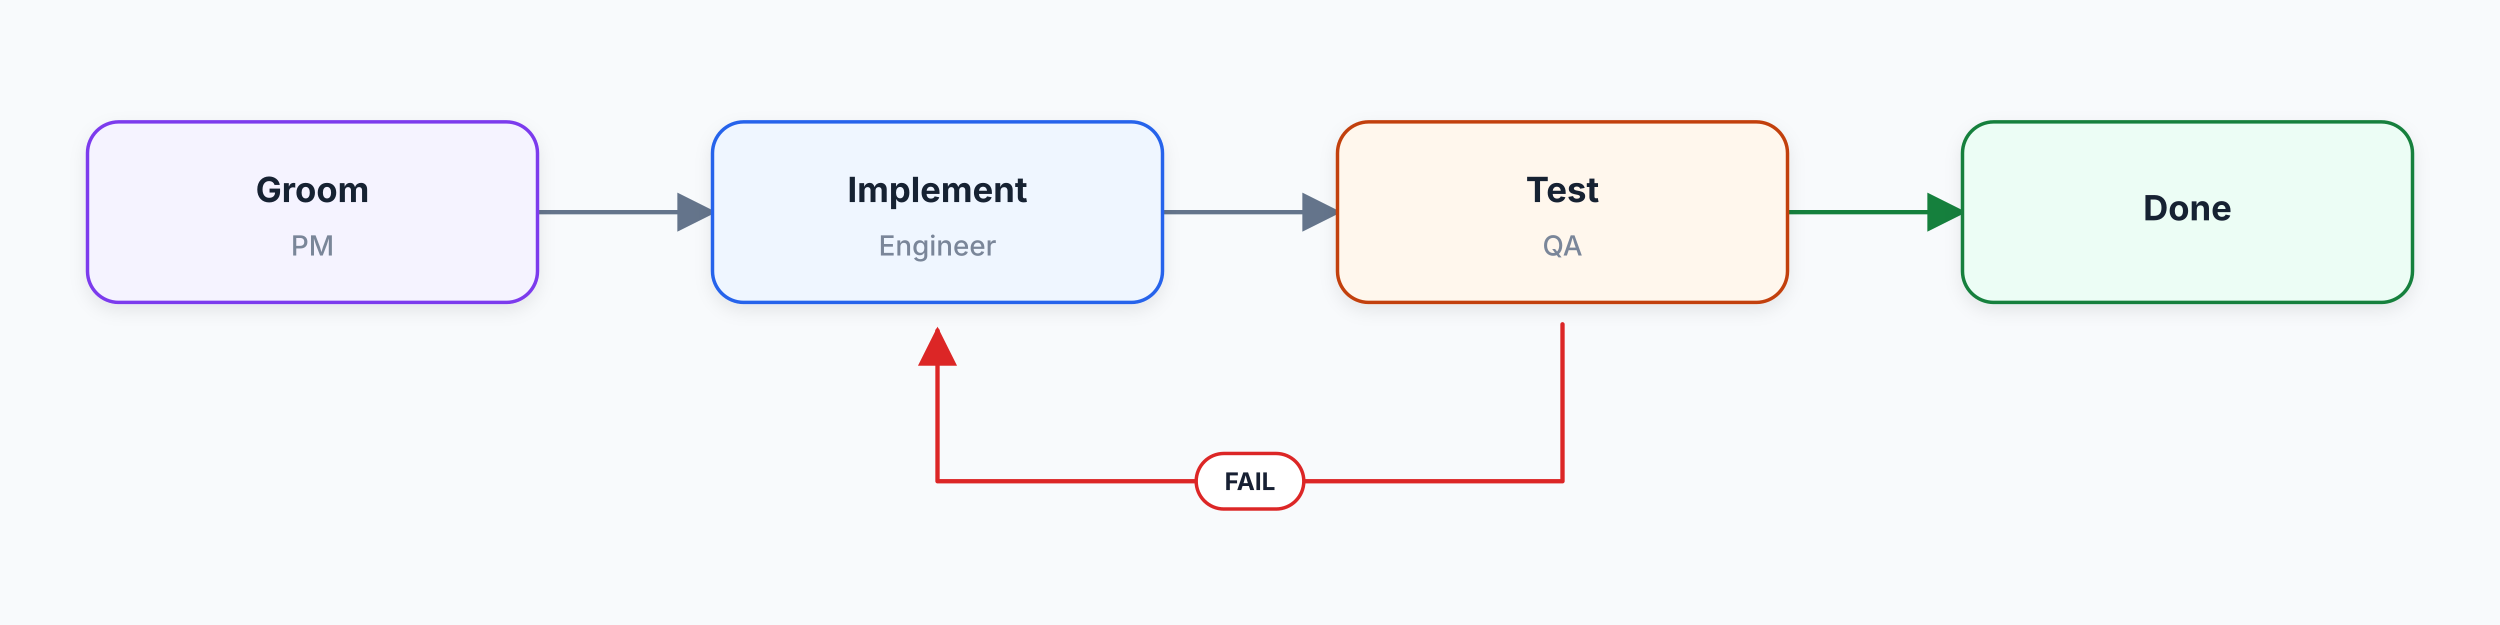
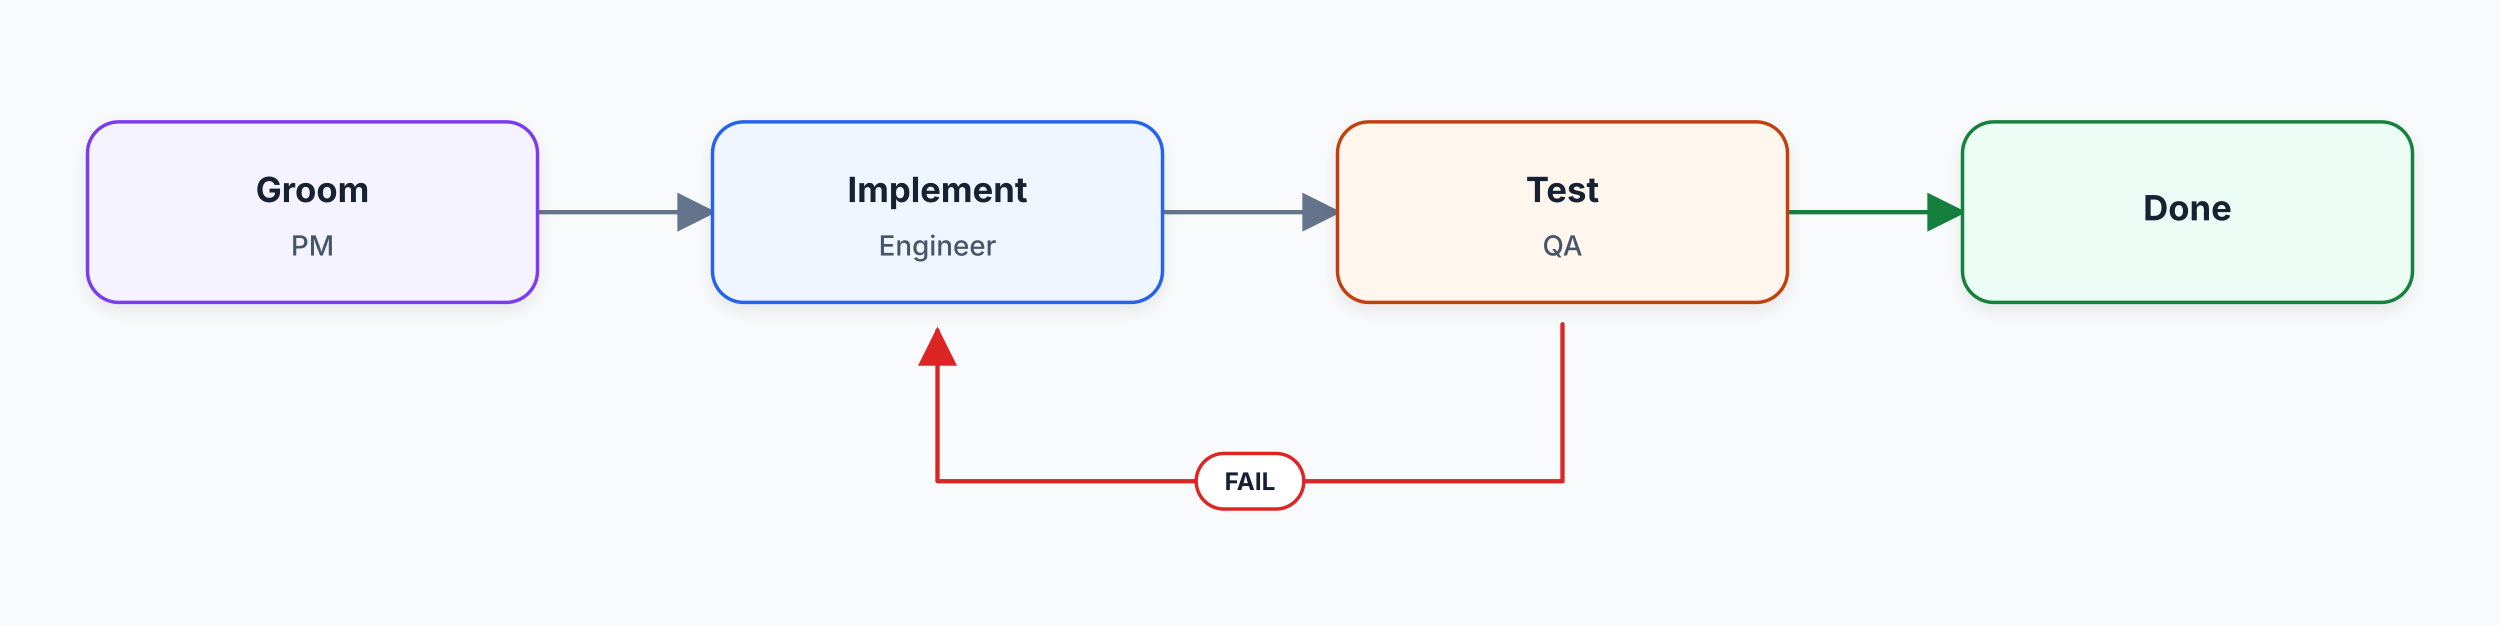
<svg xmlns="http://www.w3.org/2000/svg" width="1440" height="360" viewBox="0 0 1440 360" role="img" aria-labelledby="title desc">
  <defs>
    <filter id="shadow" x="-20%" y="-20%" width="140%" height="150%">
      <feDropShadow dx="0" dy="4" stdDeviation="5" flood-color="#0f172a" flood-opacity="0.08" />
    </filter>
    <marker id="arrow-purple" viewBox="0 0 10 10" refX="9" refY="5" markerWidth="9" markerHeight="9" orient="auto">
      <path d="M0 0 10 5 0 10Z" fill="#7c3aed" />
    </marker>
    <marker id="arrow-blue" viewBox="0 0 10 10" refX="9" refY="5" markerWidth="9" markerHeight="9" orient="auto">
      <path d="M0 0 10 5 0 10Z" fill="#2563eb" />
    </marker>
    <marker id="arrow-amber" viewBox="0 0 10 10" refX="9" refY="5" markerWidth="9" markerHeight="9" orient="auto">
      <path d="M0 0 10 5 0 10Z" fill="#c2410c" />
    </marker>
    <marker id="arrow-green" viewBox="0 0 10 10" refX="9" refY="5" markerWidth="9" markerHeight="9" orient="auto">
      <path d="M0 0 10 5 0 10Z" fill="#15803d" />
    </marker>
    <marker id="arrow-red" viewBox="0 0 10 10" refX="9" refY="5" markerWidth="9" markerHeight="9" orient="auto">
      <path d="M0 0 10 5 0 10Z" fill="#dc2626" />
    </marker>
    <marker id="arrow-gray" viewBox="0 0 10 10" refX="9" refY="5" markerWidth="9" markerHeight="9" orient="auto">
      <path d="M0 0 10 5 0 10Z" fill="#64748b" />
    </marker>
    <style>
      text { font-family: system-ui, -apple-system, BlinkMacSystemFont, "Segoe UI", sans-serif; fill: #172033; }
      .node rect { stroke-width: 2; }
      .node-title { font-size: 20px; font-weight: 750; text-anchor: middle; }
      .node-title.icon-copy { text-anchor: start; }
-       .node-subtitle { font-size: 16px; font-weight: 500; fill: #7a8699; text-anchor: middle; }
-       .eyebrow { font-size: 13px; font-weight: 750; letter-spacing: 1px; fill: #64748b; text-anchor: middle; }
+       .node-subtitle { font-size: 16px; font-weight: 500; fill: #475569; text-anchor: middle; }
+       .eyebrow { font-size: 13px; font-weight: 750; letter-spacing: 1px; fill: #475569; text-anchor: middle; }
      .mention-icon { font-size: 27px; font-weight: 750; text-anchor: middle; }
      .standalone-mention { font-size: 52px; font-weight: 750; text-anchor: middle; }
      .icon-node-title { font-size: 16px; font-weight: 750; text-anchor: middle; }
      .edge { fill: none; stroke-width: 2.5; stroke-linecap: round; stroke-linejoin: round; }
      .edge-label rect { stroke-width: 2; }
      .edge-label text { font-size: 14px; font-weight: 750; text-anchor: middle; dominant-baseline: central; }
      .divider { stroke: #cbd5e1; stroke-width: 2; stroke-dasharray: 6 8; stroke-linecap: round; }
      .center-annotation { fill: #f1f5f9; stroke: none; }
      .center-title { font-weight: 800; letter-spacing: 0.08em; fill: #334155; text-anchor: middle; }
-       .center-detail { font-weight: 600; fill: #64748b; text-anchor: middle; }
+       .center-detail { font-weight: 600; fill: #475569; text-anchor: middle; }
    </style>
  </defs>
  <rect width="1440" height="360" fill="#f8fafc" />
  <path class="edge" d="M309.6 122.2L410.4 122.2" stroke="#64748b" marker-end="url(#arrow-gray)" />
  <path class="edge" d="M669.6 122.2L770.4 122.2" stroke="#64748b" marker-end="url(#arrow-gray)" />
  <path class="edge" d="M1029.6 122.2L1130.4 122.2" stroke="#15803d" marker-end="url(#arrow-green)" />
  <path class="edge" d="M900 186.8V277.2H540V190.4" stroke="#dc2626" marker-end="url(#arrow-red)" />
  <g class="edge-label" transform="translate(720 277.2)">
    <rect x="-31.0" y="-16" width="62" height="32" rx="16" fill="#ffffff" stroke="#dc2626" />
    <text fill="#dc2626">FAIL</text>
  </g>
  <g class="node node-purple" transform="translate(50.4 70.2)" filter="url(#shadow)">
    <rect width="259.2" height="104" rx="18" fill="#f5f3ff" stroke="#7c3aed" />
    <text class="node-title" x="129.6" y="46.2" font-size="20">Groom</text>
    <text class="node-subtitle" x="129.6" y="77" font-size="16">PM</text>
  </g>
  <g class="node node-blue" transform="translate(410.4 70.2)" filter="url(#shadow)">
    <rect width="259.2" height="104" rx="18" fill="#eff6ff" stroke="#2563eb" />
    <text class="node-title" x="129.6" y="46.2" font-size="20">Implement</text>
    <text class="node-subtitle" x="129.6" y="77" font-size="16">Engineer</text>
  </g>
  <g class="node node-amber" transform="translate(770.4 70.2)" filter="url(#shadow)">
    <rect width="259.2" height="104" rx="18" fill="#fff7ed" stroke="#c2410c" />
    <text class="node-title" x="129.6" y="46.2" font-size="20">Test</text>
    <text class="node-subtitle" x="129.6" y="77" font-size="16">QA</text>
  </g>
  <g class="node node-green" transform="translate(1130.4 70.2)" filter="url(#shadow)">
    <rect width="259.2" height="104" rx="18" fill="#ecfdf5" stroke="#15803d" />
    <text class="node-title" x="129.6" y="56.7" font-size="20">Done</text>
  </g>
</svg>
